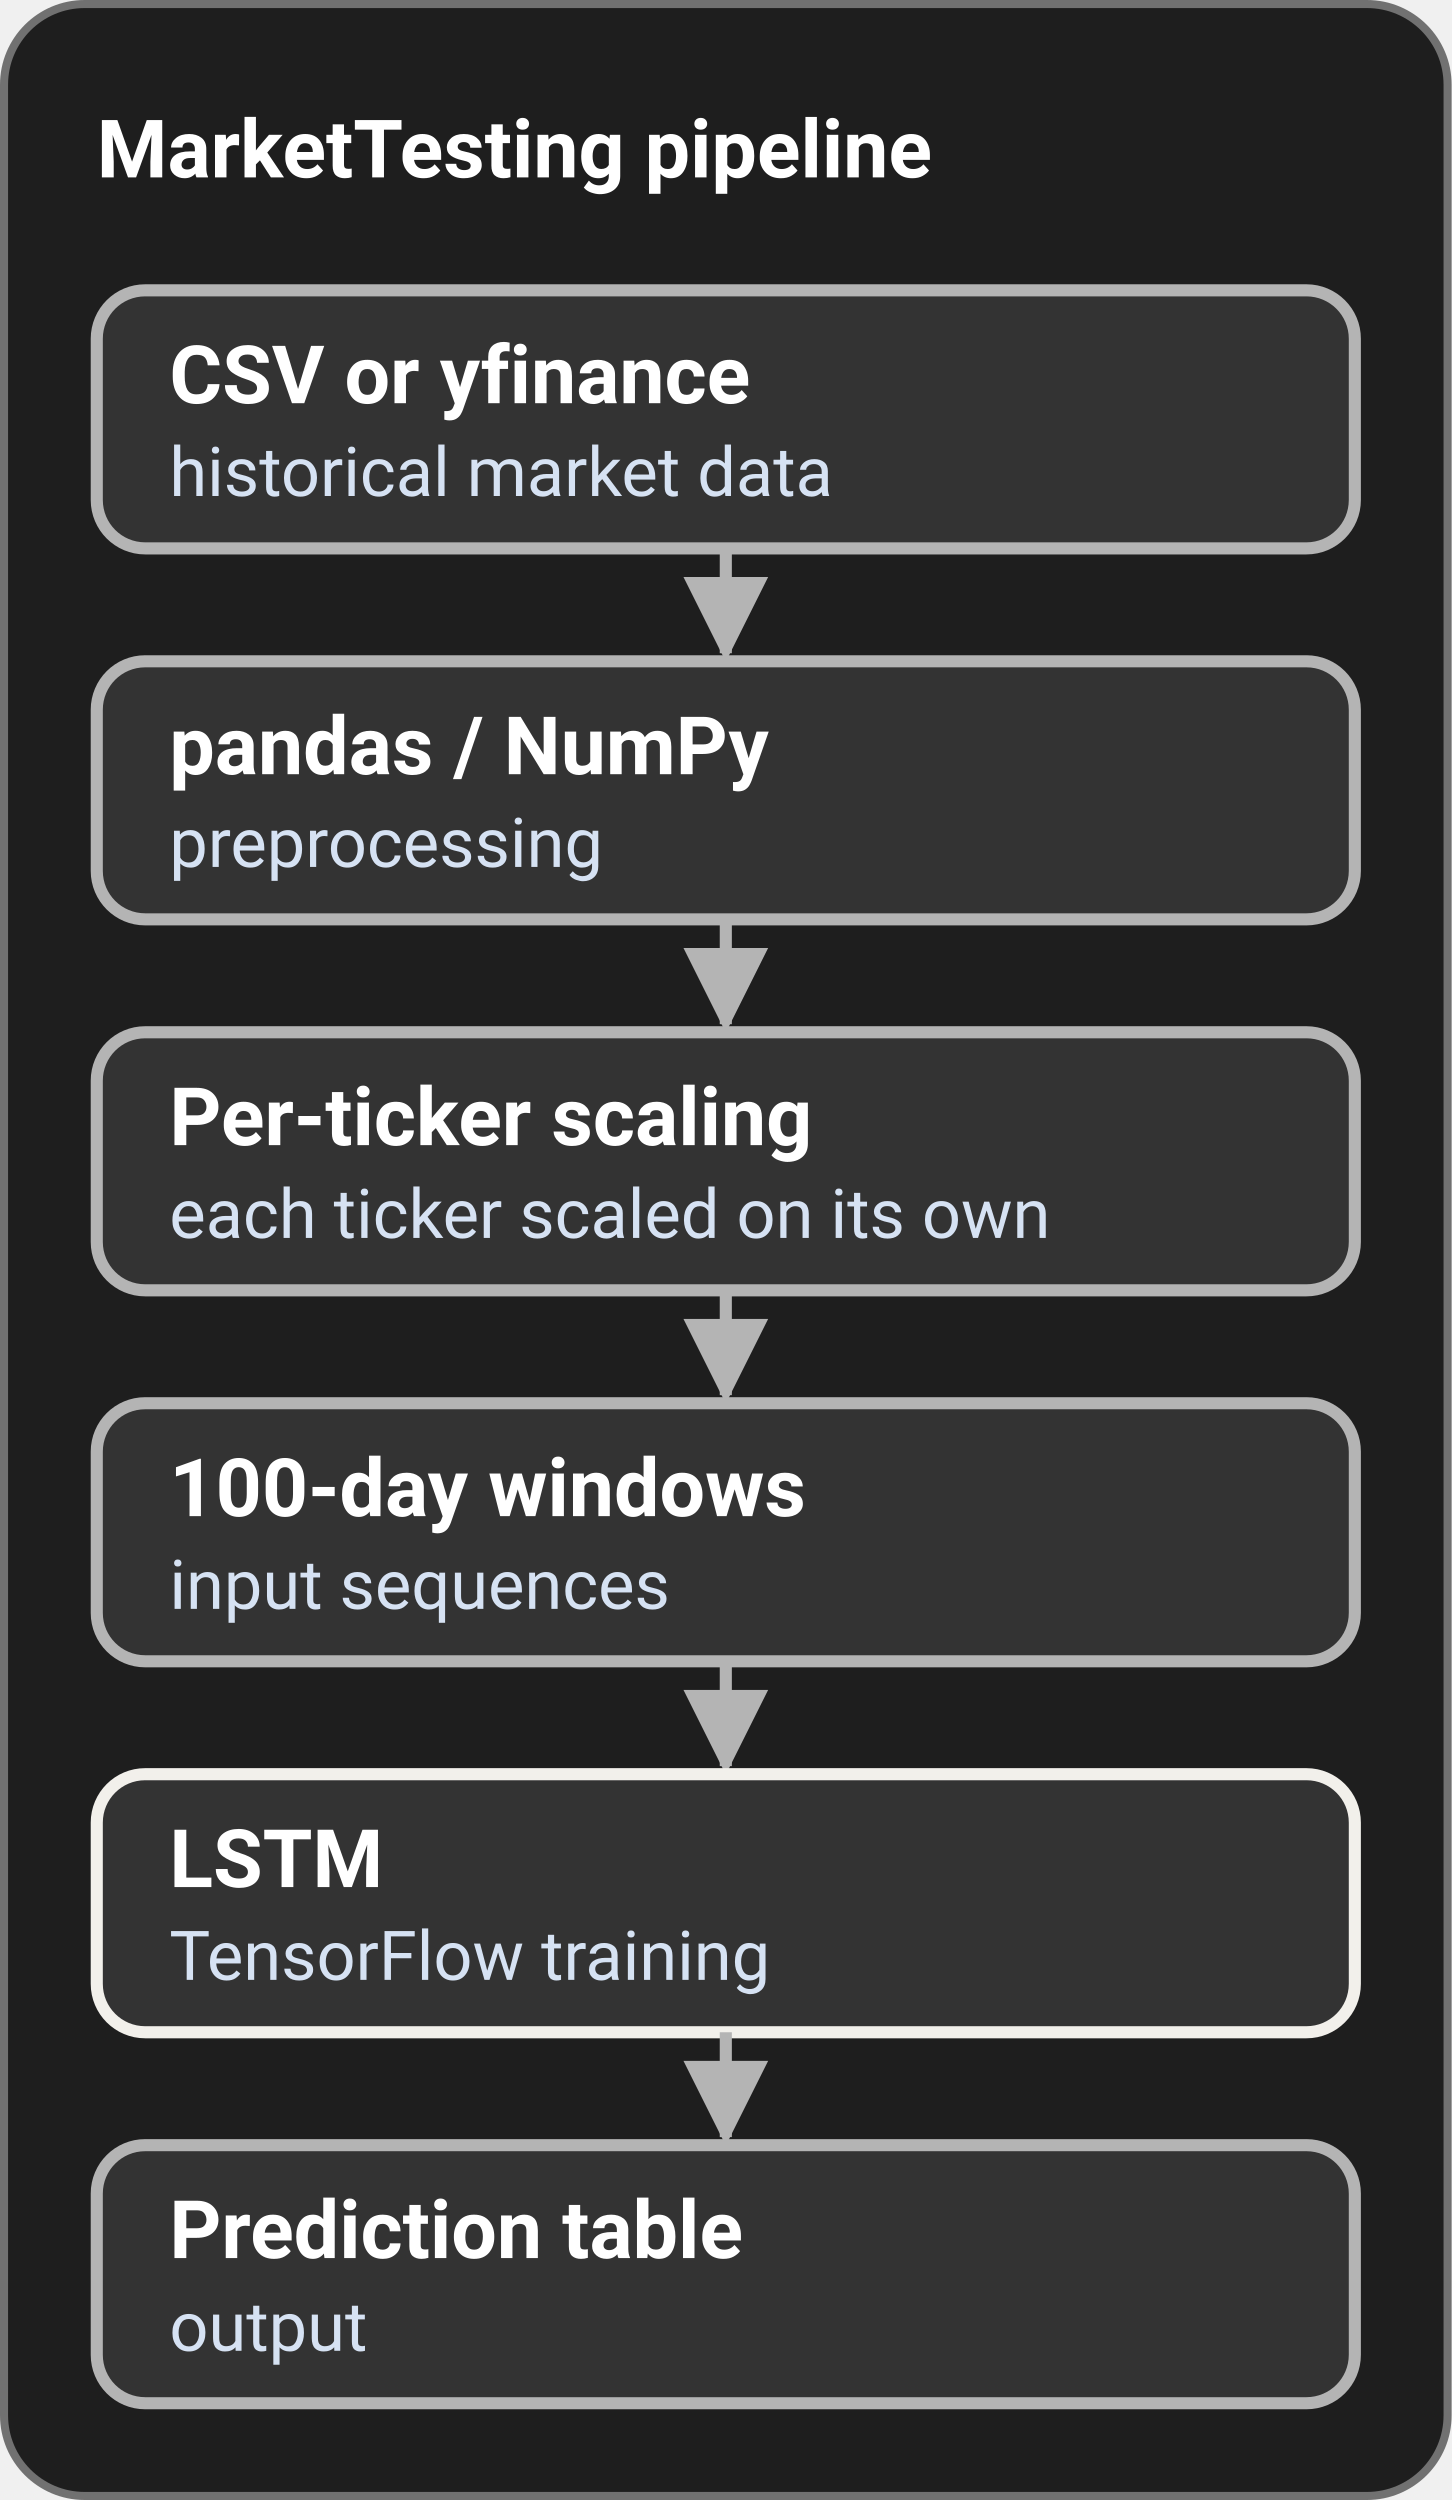
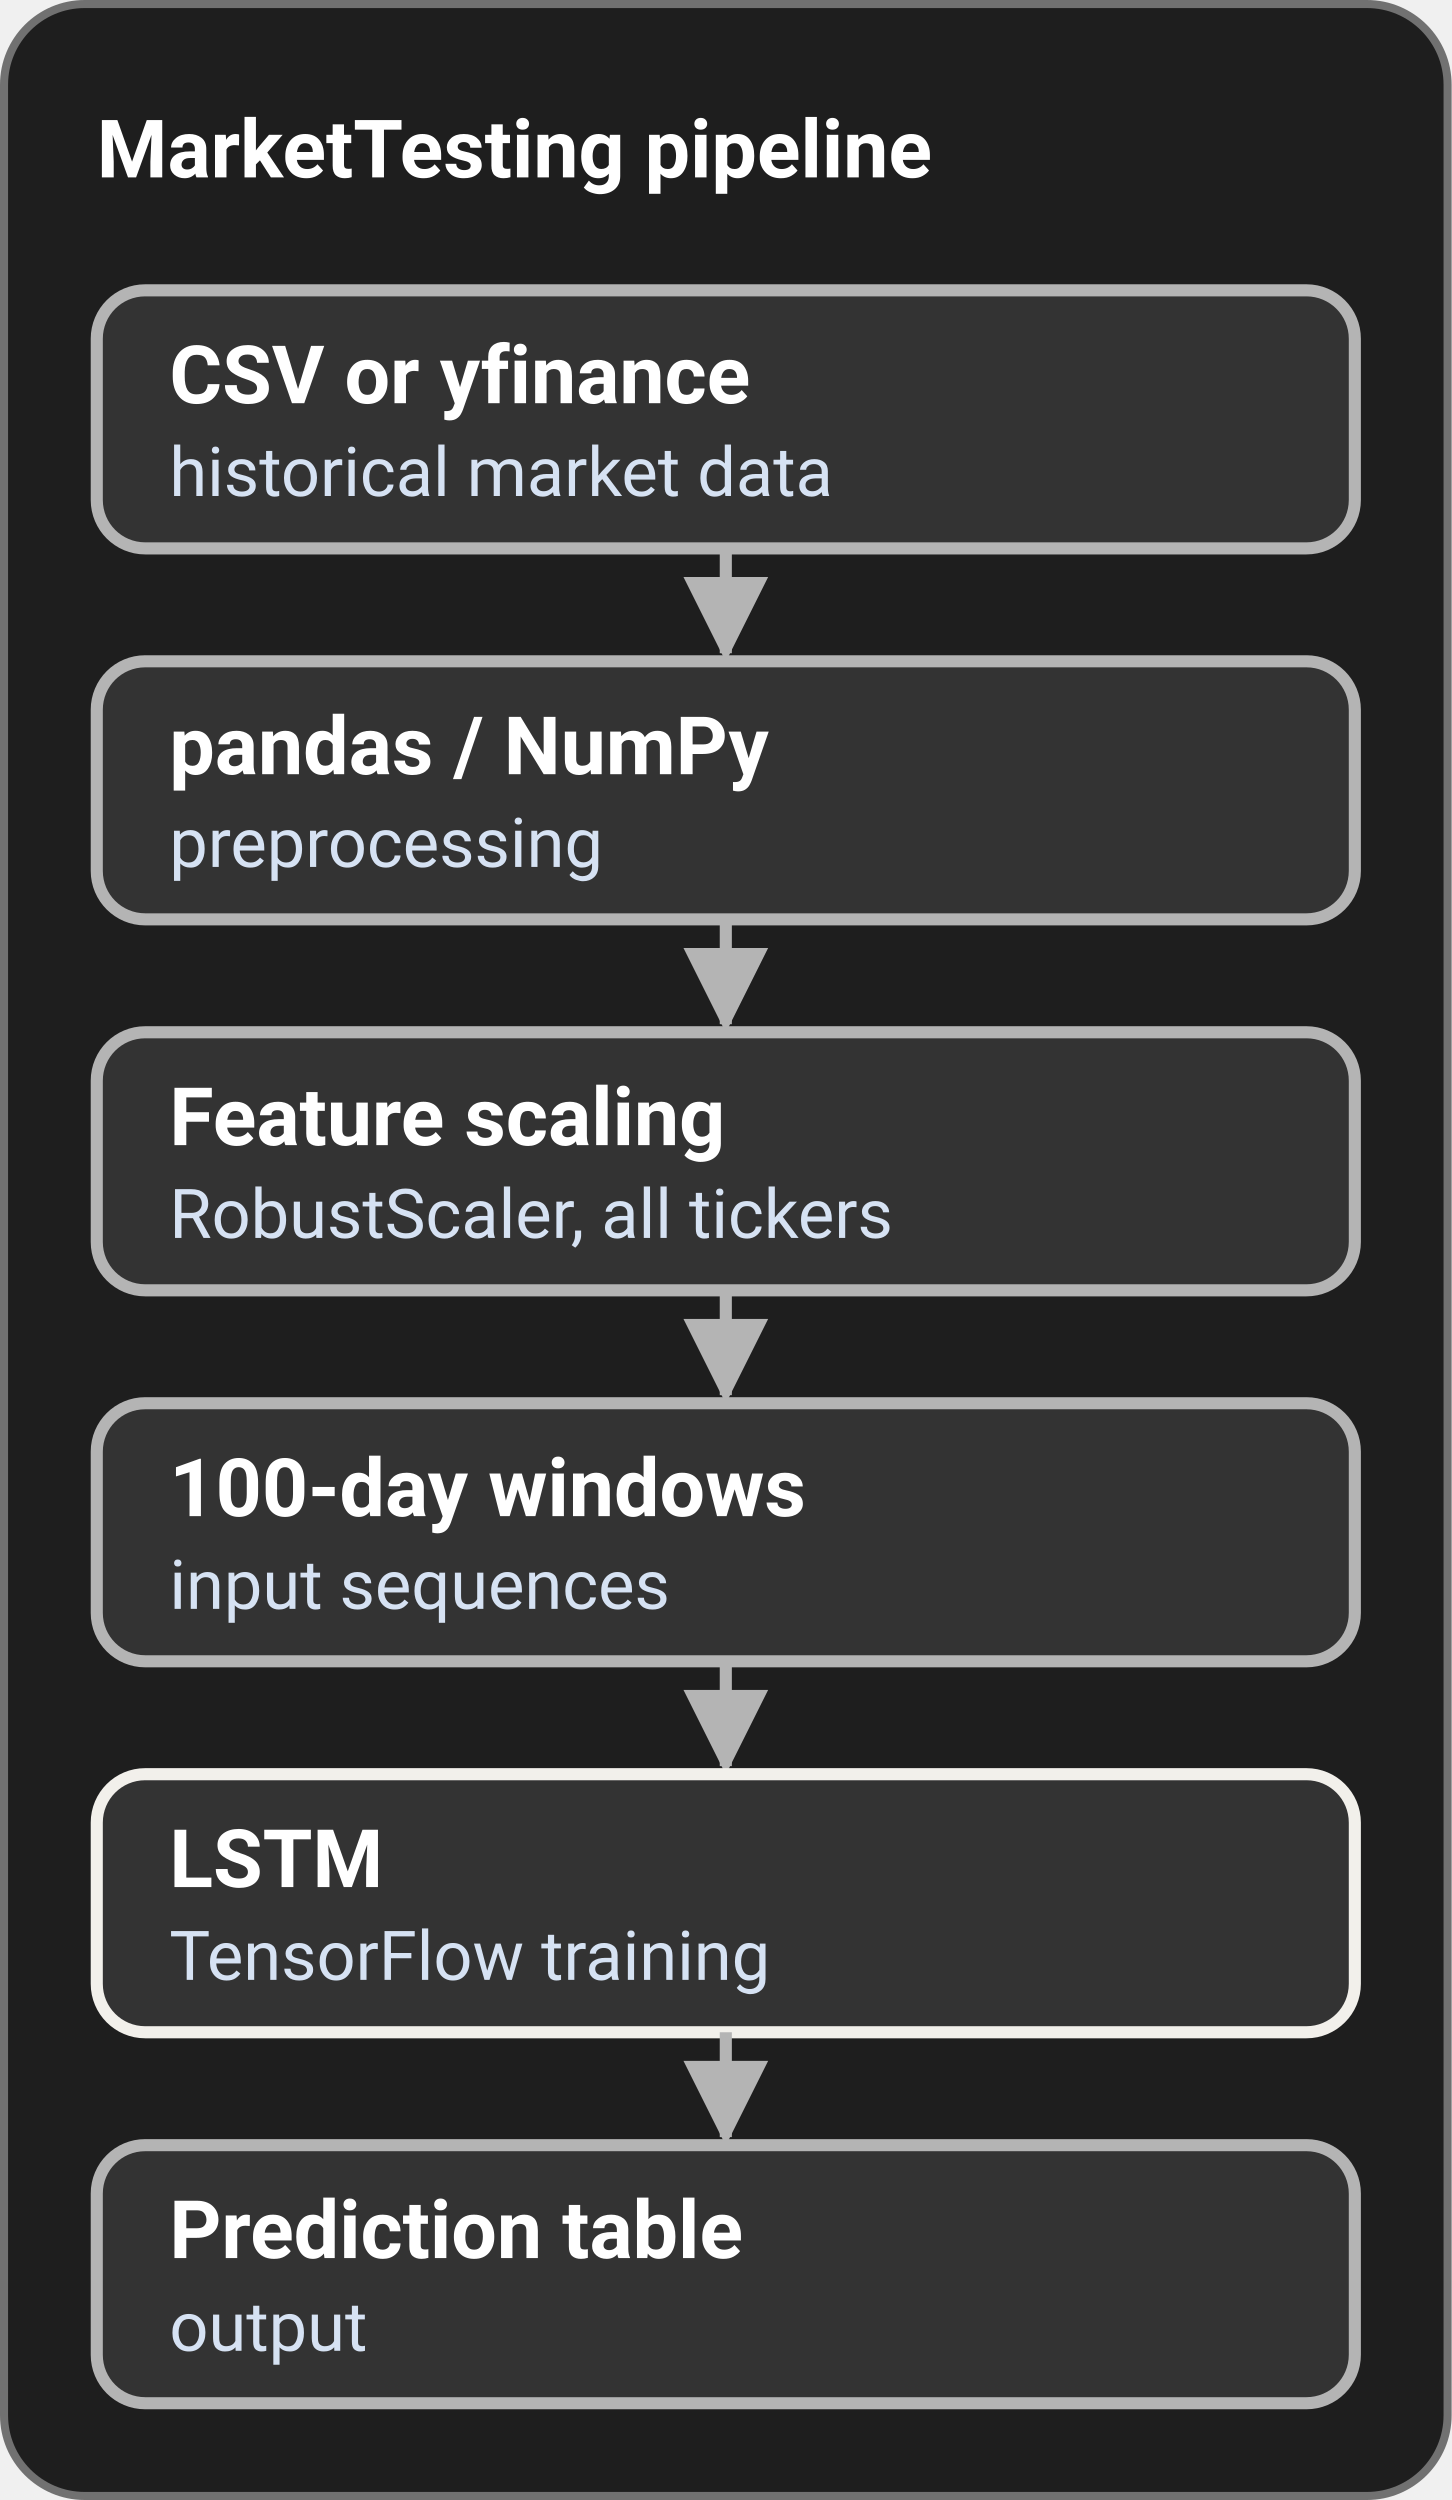
<svg xmlns="http://www.w3.org/2000/svg" viewBox="0 0 360 620" role="img" aria-labelledby="mt-title mt-desc" font-family="system-ui, -apple-system, 'Segoe UI', Roboto, sans-serif">
  <defs>
    <marker id="arrow" viewBox="0 0 10 10" refX="9" refY="5" markerWidth="7" markerHeight="7" markerUnits="strokeWidth" orient="auto-start-reverse">
      <path d="M0,0 L10,5 L0,10 z" fill="#b4b4b4" />
    </marker>
  </defs>
  <rect x="1" y="1" width="358" height="618" rx="20" fill="#1e1e1e" stroke="#717171" stroke-width="2" />
  <text x="24" y="44" font-size="20" font-weight="700" fill="#ffffff">MarketTesting pipeline</text>
  <rect x="24" y="72" width="312" height="64" rx="12" fill="#333333" stroke="#b4b4b4" stroke-width="3" />
  <text x="42" y="100" font-size="20" font-weight="700" fill="#ffffff">CSV or yfinance</text>
  <text x="42" y="123" font-size="17" fill="#d6e2f3">historical market data</text>
  <line x1="180" y1="136" x2="180" y2="162" stroke="#b4b4b4" stroke-width="3" marker-end="url(#arrow)" />
  <rect x="24" y="164" width="312" height="64" rx="12" fill="#333333" stroke="#b4b4b4" stroke-width="3" />
  <text x="42" y="192" font-size="20" font-weight="700" fill="#ffffff">pandas / NumPy</text>
  <text x="42" y="215" font-size="17" fill="#d6e2f3">preprocessing</text>
  <line x1="180" y1="228" x2="180" y2="254" stroke="#b4b4b4" stroke-width="3" marker-end="url(#arrow)" />
  <rect x="24" y="256" width="312" height="64" rx="12" fill="#333333" stroke="#b4b4b4" stroke-width="3" />
-   <text x="42" y="284" font-size="20" font-weight="700" fill="#ffffff">Per-ticker scaling</text>
-   <text x="42" y="307" font-size="17" fill="#d6e2f3">each ticker scaled on its own</text>
+   <text x="42" y="284" font-size="20" font-weight="700" fill="#ffffff">Feature scaling</text>
+   <text x="42" y="307" font-size="17" fill="#d6e2f3">RobustScaler, all tickers</text>
  <line x1="180" y1="320" x2="180" y2="346" stroke="#b4b4b4" stroke-width="3" marker-end="url(#arrow)" />
  <rect x="24" y="348" width="312" height="64" rx="12" fill="#333333" stroke="#b4b4b4" stroke-width="3" />
  <text x="42" y="376" font-size="20" font-weight="700" fill="#ffffff">100-day windows</text>
  <text x="42" y="399" font-size="17" fill="#d6e2f3">input sequences</text>
  <line x1="180" y1="412" x2="180" y2="438" stroke="#b4b4b4" stroke-width="3" marker-end="url(#arrow)" />
  <rect x="24" y="440" width="312" height="64" rx="12" fill="#333333" stroke="#f2f0eb" stroke-width="3" />
  <text x="42" y="468" font-size="20" font-weight="700" fill="#ffffff">LSTM</text>
  <text x="42" y="491" font-size="17" fill="#d6e2f3">TensorFlow training</text>
  <line x1="180" y1="504" x2="180" y2="530" stroke="#b4b4b4" stroke-width="3" marker-end="url(#arrow)" />
  <rect x="24" y="532" width="312" height="64" rx="12" fill="#333333" stroke="#b4b4b4" stroke-width="3" />
  <text x="42" y="560" font-size="20" font-weight="700" fill="#ffffff">Prediction table</text>
  <text x="42" y="583" font-size="17" fill="#d6e2f3">output</text>
</svg>
